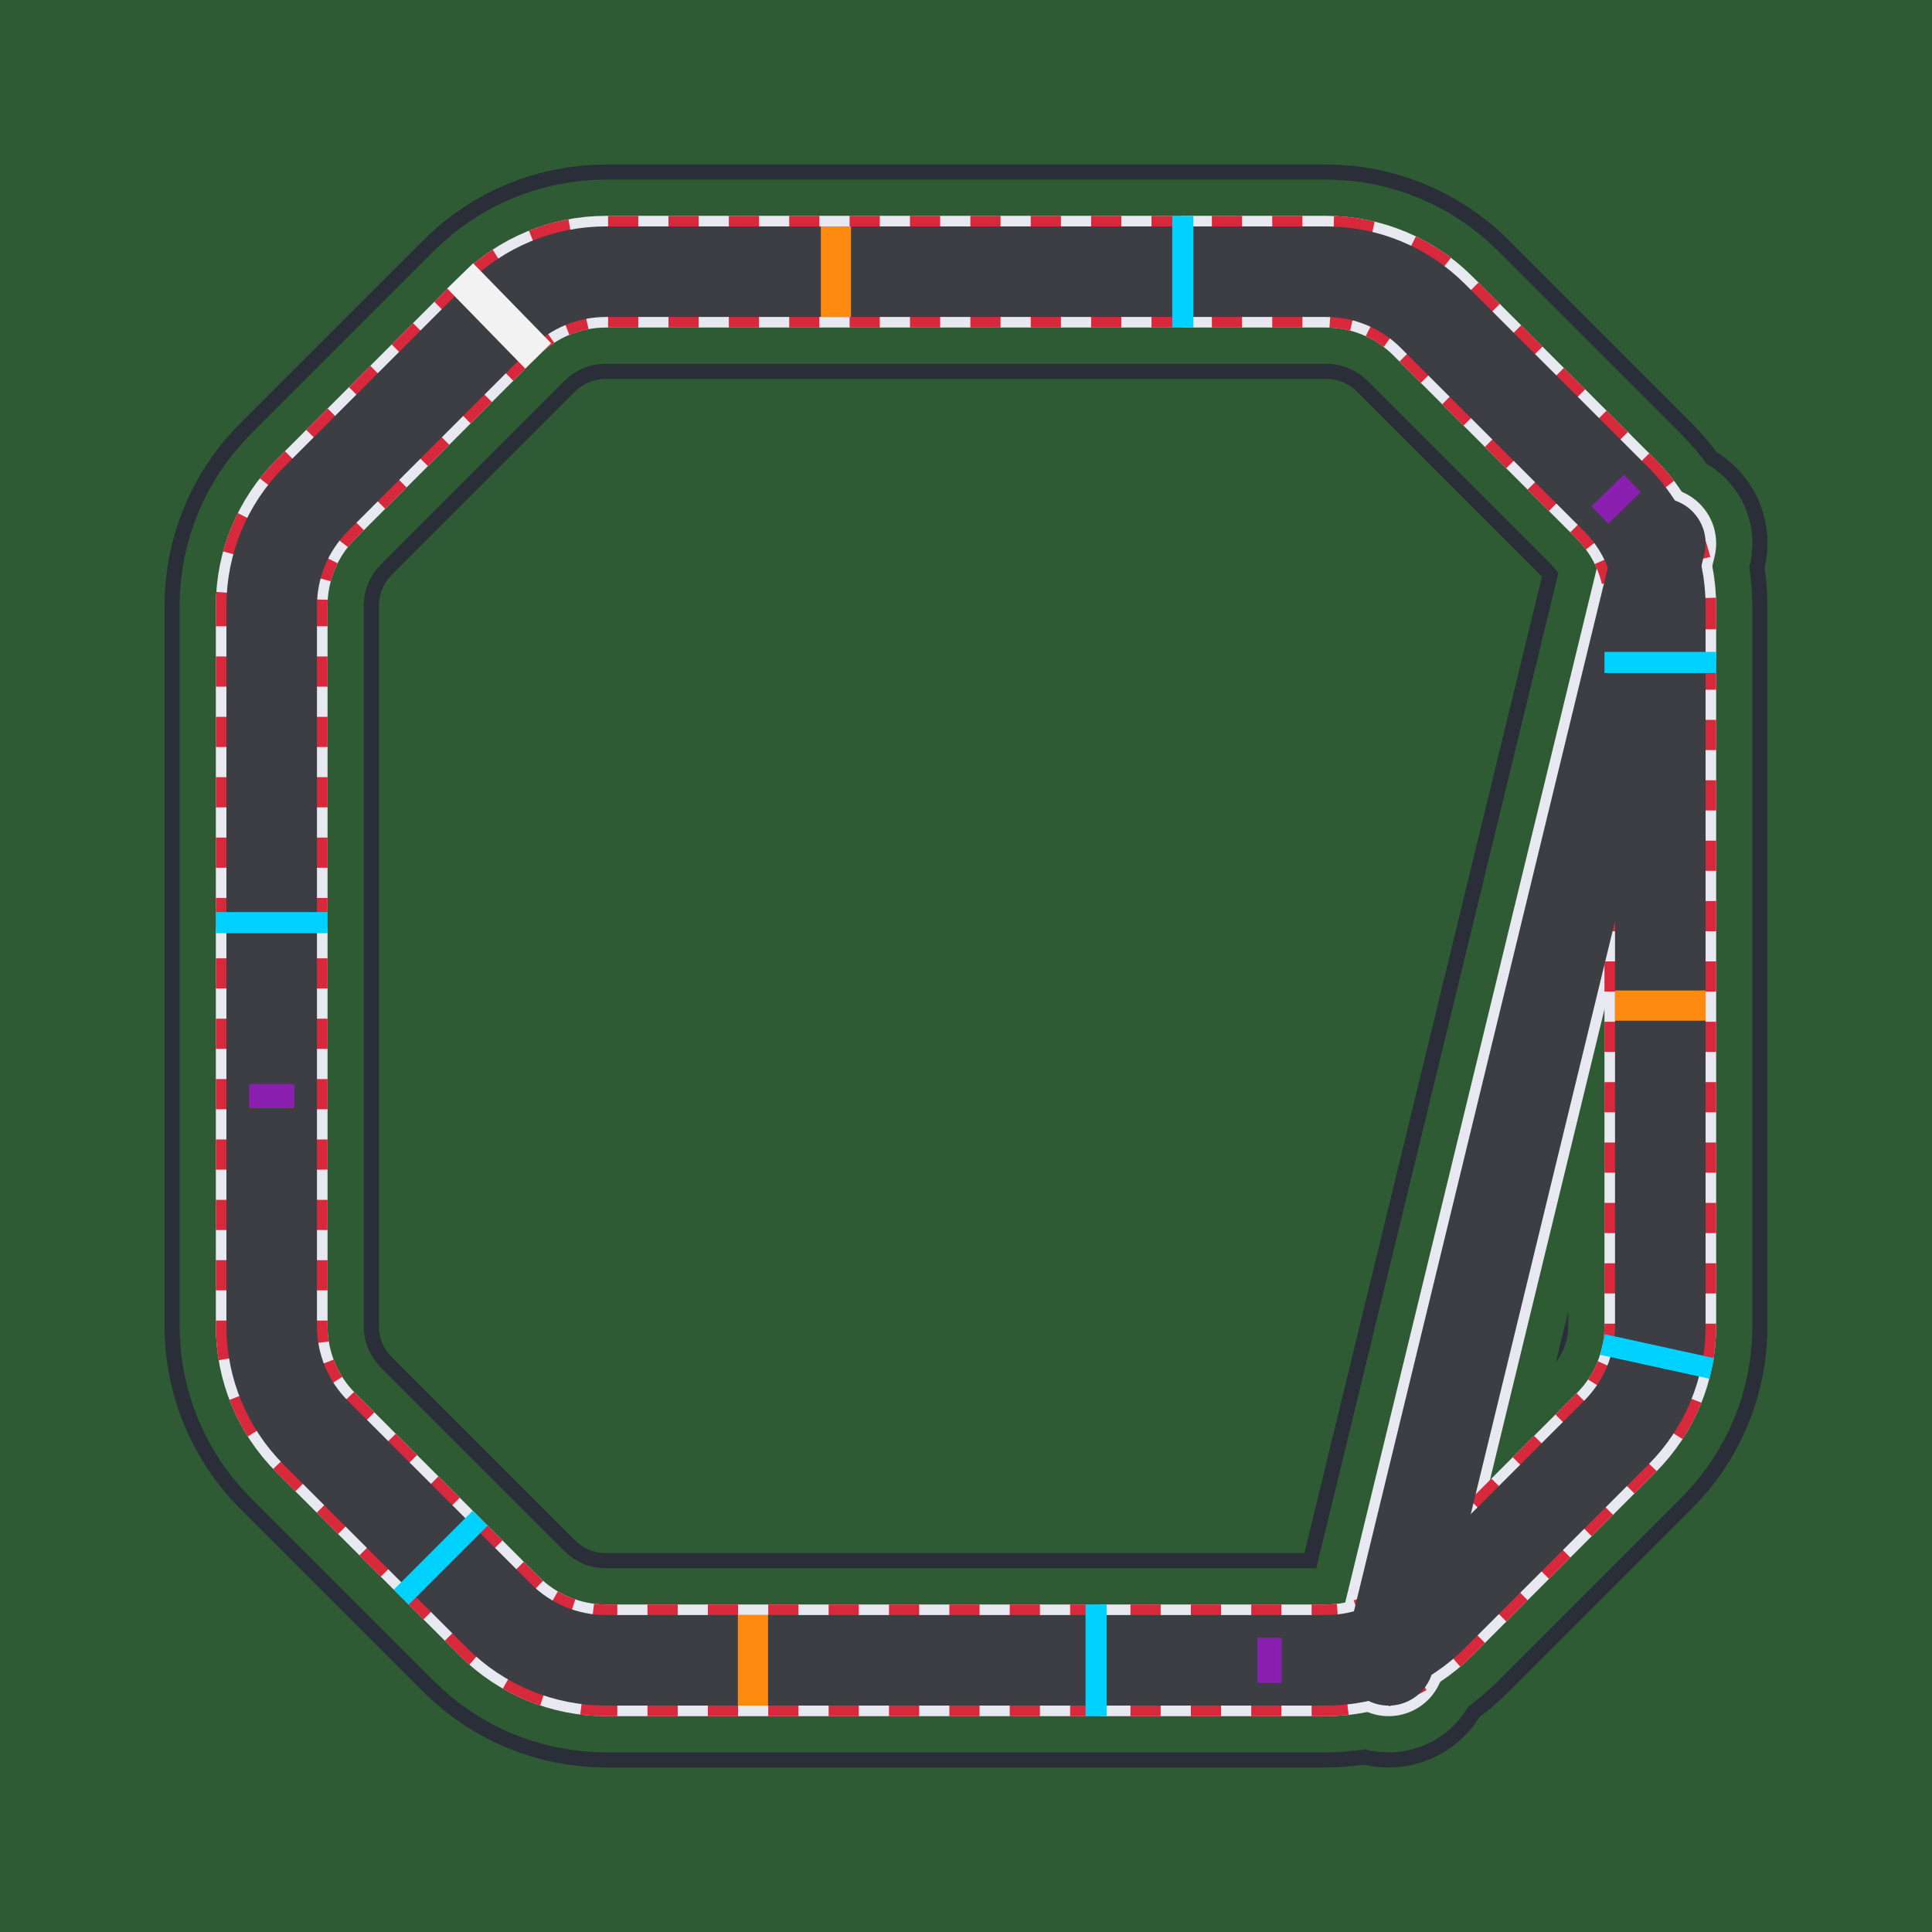
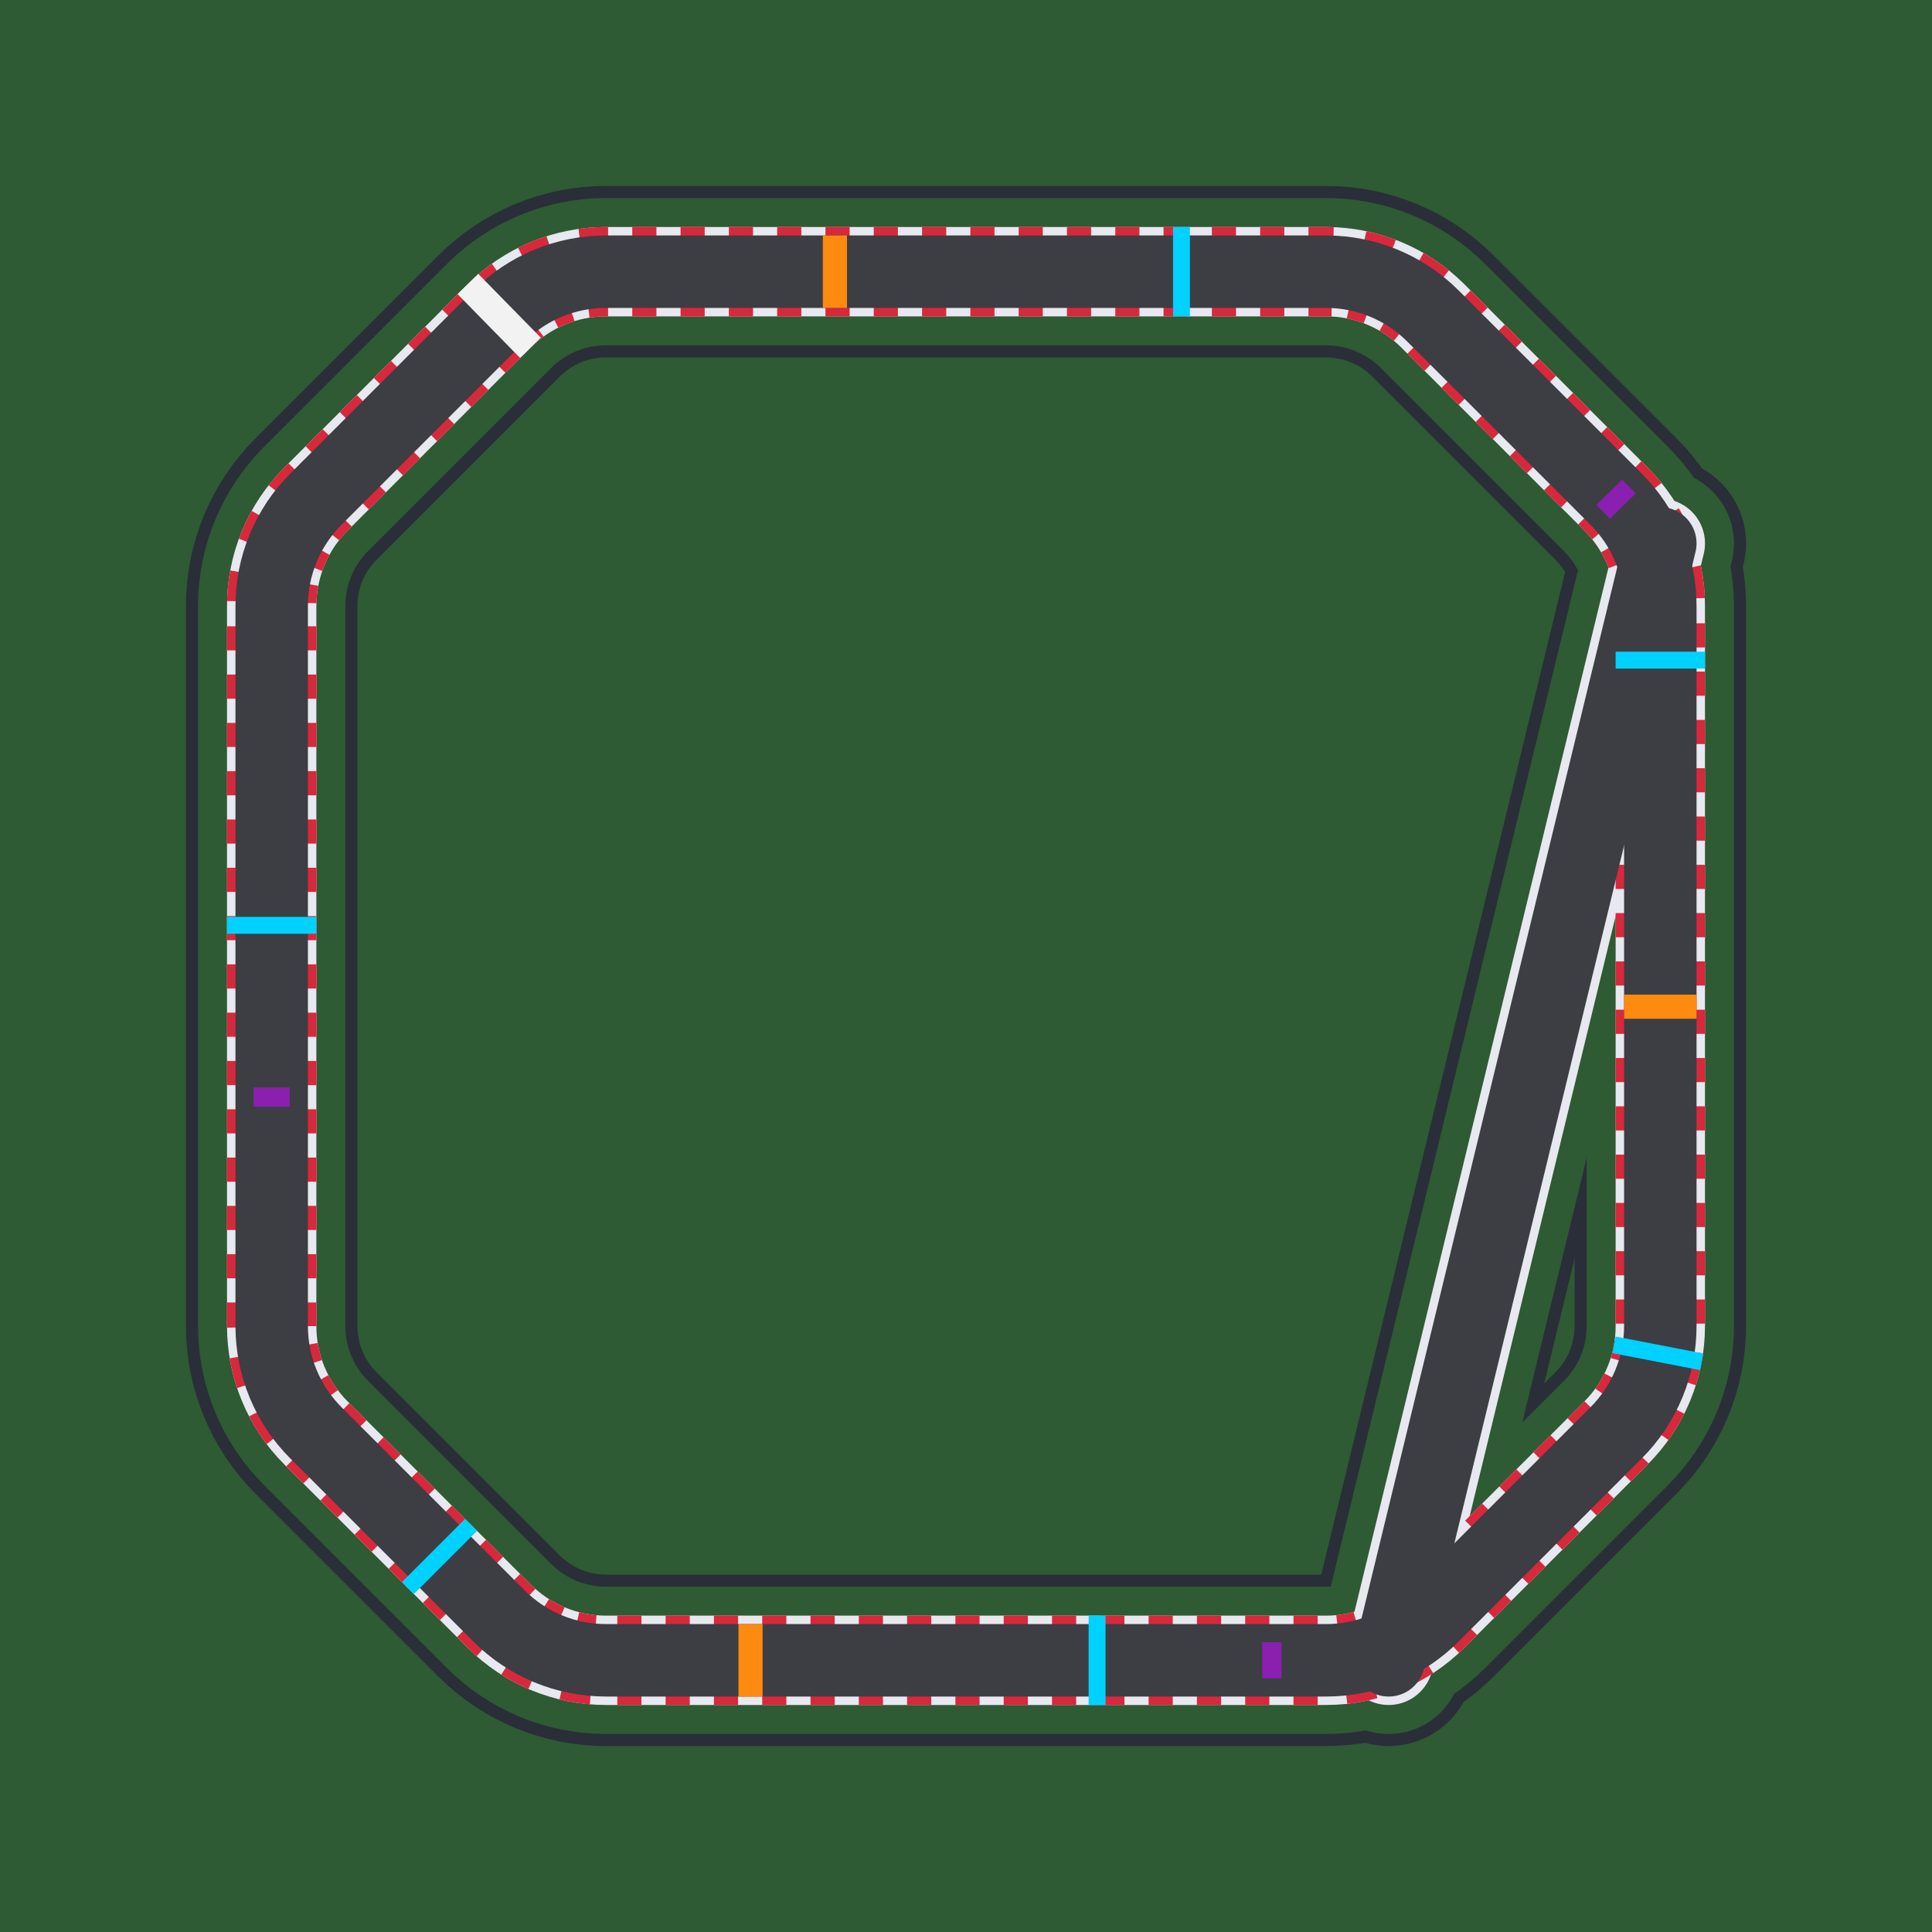
- <svg xmlns="http://www.w3.org/2000/svg" width="4096" height="4096" viewBox="0 0 128 128" shape-rendering="geometricPrecision">
-   <rect x="0" y="0" width="128" height="128" fill="#2E5A34" />
-   <path d="M 33.071 20.929 A 10 10 0 0 1 40.142 18 L 87.858 18 A 10 10 0 0 1 94.929 20.929 L 107.071 33.071 A 10 10 0 0 1 110 40.142 L 110 87.858 A 10 10 0 0 1 107.071 94.929 L 94.929 107.071 A 10 10 0 0 1 87.858 110 L 40.142 110 A 10 10 0 0 1 33.071 107.071 L 20.929 94.929 A 10 10 0 0 1 18 87.858 L 18 40.142 A 10 10 0 0 1 20.929 33.071 L 33.071 20.929 Z" fill="none" stroke="#2A2E38" stroke-width="14.2" stroke-linecap="butt" />
-   <path d="M 110.0 36.0 L 92.0 110.0" fill="none" stroke="#2A2E38" stroke-width="14.2" stroke-linecap="round" stroke-linejoin="round" />
-   <path d="M 33.071 20.929 A 10 10 0 0 1 40.142 18 L 87.858 18 A 10 10 0 0 1 94.929 20.929 L 107.071 33.071 A 10 10 0 0 1 110 40.142 L 110 87.858 A 10 10 0 0 1 107.071 94.929 L 94.929 107.071 A 10 10 0 0 1 87.858 110 L 40.142 110 A 10 10 0 0 1 33.071 107.071 L 20.929 94.929 A 10 10 0 0 1 18 87.858 L 18 40.142 A 10 10 0 0 1 20.929 33.071 L 33.071 20.929 Z" fill="none" stroke="#2E5A34" stroke-width="12.2" stroke-linecap="butt" />
-   <path d="M 110.0 36.0 L 92.0 110.0" fill="none" stroke="#2E5A34" stroke-width="12.2" stroke-linecap="round" stroke-linejoin="round" />
-   <path d="M 33.071 20.929 A 10 10 0 0 1 40.142 18 L 87.858 18 A 10 10 0 0 1 94.929 20.929 L 107.071 33.071 A 10 10 0 0 1 110 40.142 L 110 87.858 A 10 10 0 0 1 107.071 94.929 L 94.929 107.071 A 10 10 0 0 1 87.858 110 L 40.142 110 A 10 10 0 0 1 33.071 107.071 L 20.929 94.929 A 10 10 0 0 1 18 87.858 L 18 40.142 A 10 10 0 0 1 20.929 33.071 L 33.071 20.929 Z" fill="none" stroke="#E8E8F0" stroke-width="7.4" stroke-linecap="butt" />
-   <path d="M 110.0 36.0 L 92.0 110.0" fill="none" stroke="#E8E8F0" stroke-width="7.4" stroke-linecap="round" stroke-linejoin="round" />
-   <path d="M 33.071 20.929 A 10 10 0 0 1 40.142 18 L 87.858 18 A 10 10 0 0 1 94.929 20.929 L 107.071 33.071 A 10 10 0 0 1 110 40.142 L 110 87.858 A 10 10 0 0 1 107.071 94.929 L 94.929 107.071 A 10 10 0 0 1 87.858 110 L 40.142 110 A 10 10 0 0 1 33.071 107.071 L 20.929 94.929 A 10 10 0 0 1 18 87.858 L 18 40.142 A 10 10 0 0 1 20.929 33.071 L 33.071 20.929 Z" fill="none" stroke="#D8283C" stroke-width="7.4" stroke-linecap="butt" stroke-dasharray="2.00 2.00" stroke-dashoffset="0.00" />
-   <path d="M 33.071 20.929 A 10 10 0 0 1 40.142 18 L 87.858 18 A 10 10 0 0 1 94.929 20.929 L 107.071 33.071 A 10 10 0 0 1 110 40.142 L 110 87.858 A 10 10 0 0 1 107.071 94.929 L 94.929 107.071 A 10 10 0 0 1 87.858 110 L 40.142 110 A 10 10 0 0 1 33.071 107.071 L 20.929 94.929 A 10 10 0 0 1 18 87.858 L 18 40.142 A 10 10 0 0 1 20.929 33.071 L 33.071 20.929 Z" fill="none" stroke="#3C3E44" stroke-width="6" stroke-linecap="butt" />
-   <path d="M 110.0 36.0 L 92.0 110.0" fill="none" stroke="#3C3E44" stroke-width="6" stroke-linecap="round" stroke-linejoin="round" />
-   <polygon points="29.629,19.117 34.795,24.416 36.513,22.74 31.347,17.442" fill="#F2F2F2" stroke="none" />
-   <polygon points="77.665,14.3 77.665,21.7 79.065,21.7 79.065,14.3" fill="#00D2FF" stroke="none" />
-   <polygon points="113.7,43.189 106.3,43.189 106.3,44.589 113.7,44.589" fill="#00D2FF" stroke="none" />
-   <polygon points="113.559,89.978 106.33,88.396 106.031,89.764 113.26,91.345" fill="#00D2FF" stroke="none" />
-   <polygon points="73.319,113.7 73.319,106.3 71.919,106.3 71.919,113.7" fill="#00D2FF" stroke="none" />
-   <polygon points="27.078,106.311 32.311,101.078 31.321,100.088 26.088,105.321" fill="#00D2FF" stroke="none" />
-   <polygon points="14.3,61.827 21.7,61.827 21.7,60.427 14.3,60.427" fill="#00D2FF" stroke="none" />
-   <polygon points="54.381,15 54.381,21 56.381,21 56.381,15" fill="#FF8A10" stroke="none" />
-   <polygon points="113,65.623 107,65.623 107,67.623 113,67.623" fill="#FF8A10" stroke="none" />
-   <polygon points="50.885,113 50.885,107 48.885,107 48.885,113" fill="#FF8A10" stroke="none" />
-   <polygon points="107.587,31.451 105.439,33.545 106.555,34.691 108.704,32.597" fill="#8A1FB0" stroke="none" />
-   <polygon points="84.911,111.5 84.911,108.5 83.311,108.5 83.311,111.5" fill="#8A1FB0" stroke="none" />
-   <polygon points="16.5,73.419 19.5,73.419 19.5,71.819 16.5,71.819" fill="#8A1FB0" stroke="none" />
+ <svg xmlns="http://www.w3.org/2000/svg" width="2048" height="2048" viewBox="0 0 160 160" shape-rendering="geometricPrecision">
+   <rect x="0" y="0" width="160" height="160" fill="#2E5A34" />
+   <path d="M 41.339 26.161 A 12.5 12.5 0 0 1 50.178 22.5 L 109.822 22.5 A 12.5 12.5 0 0 1 118.661 26.161 L 133.839 41.339 A 12.5 12.5 0 0 1 137.5 50.178 L 137.5 109.822 A 12.5 12.5 0 0 1 133.839 118.661 L 118.661 133.839 A 12.5 12.5 0 0 1 109.822 137.5 L 50.178 137.5 A 12.5 12.5 0 0 1 41.339 133.839 L 26.161 118.661 A 12.5 12.5 0 0 1 22.5 109.822 L 22.5 50.178 A 12.5 12.5 0 0 1 26.161 41.339 L 41.339 26.161 Z" fill="none" stroke="#2A2E38" stroke-width="14.2" stroke-linecap="butt" />
+   <path d="M 137.5 45.0 L 115.0 137.5" fill="none" stroke="#2A2E38" stroke-width="14.2" stroke-linecap="round" stroke-linejoin="round" />
+   <path d="M 41.339 26.161 A 12.5 12.5 0 0 1 50.178 22.5 L 109.822 22.5 A 12.5 12.5 0 0 1 118.661 26.161 L 133.839 41.339 A 12.5 12.5 0 0 1 137.5 50.178 L 137.5 109.822 A 12.5 12.5 0 0 1 133.839 118.661 L 118.661 133.839 A 12.5 12.5 0 0 1 109.822 137.5 L 50.178 137.5 A 12.5 12.5 0 0 1 41.339 133.839 L 26.161 118.661 A 12.5 12.5 0 0 1 22.5 109.822 L 22.5 50.178 A 12.5 12.5 0 0 1 26.161 41.339 L 41.339 26.161 Z" fill="none" stroke="#2E5A34" stroke-width="12.2" stroke-linecap="butt" />
+   <path d="M 137.5 45.0 L 115.0 137.5" fill="none" stroke="#2E5A34" stroke-width="12.2" stroke-linecap="round" stroke-linejoin="round" />
+   <path d="M 41.339 26.161 A 12.5 12.5 0 0 1 50.178 22.5 L 109.822 22.5 A 12.5 12.5 0 0 1 118.661 26.161 L 133.839 41.339 A 12.5 12.5 0 0 1 137.5 50.178 L 137.5 109.822 A 12.5 12.5 0 0 1 133.839 118.661 L 118.661 133.839 A 12.5 12.5 0 0 1 109.822 137.5 L 50.178 137.5 A 12.5 12.5 0 0 1 41.339 133.839 L 26.161 118.661 A 12.5 12.5 0 0 1 22.5 109.822 L 22.5 50.178 A 12.5 12.5 0 0 1 26.161 41.339 L 41.339 26.161 Z" fill="none" stroke="#E8E8F0" stroke-width="7.4" stroke-linecap="butt" />
+   <path d="M 137.5 45.0 L 115.0 137.5" fill="none" stroke="#E8E8F0" stroke-width="7.4" stroke-linecap="round" stroke-linejoin="round" />
+   <path d="M 41.339 26.161 A 12.5 12.5 0 0 1 50.178 22.5 L 109.822 22.5 A 12.5 12.5 0 0 1 118.661 26.161 L 133.839 41.339 A 12.5 12.5 0 0 1 137.5 50.178 L 137.5 109.822 A 12.5 12.5 0 0 1 133.839 118.661 L 118.661 133.839 A 12.5 12.5 0 0 1 109.822 137.5 L 50.178 137.5 A 12.5 12.5 0 0 1 41.339 133.839 L 26.161 118.661 A 12.5 12.5 0 0 1 22.5 109.822 L 22.5 50.178 A 12.5 12.5 0 0 1 26.161 41.339 L 41.339 26.161 Z" fill="none" stroke="#D8283C" stroke-width="7.4" stroke-linecap="butt" stroke-dasharray="2.00 2.00" stroke-dashoffset="0.00" />
+   <path d="M 41.339 26.161 A 12.5 12.5 0 0 1 50.178 22.5 L 109.822 22.5 A 12.5 12.5 0 0 1 118.661 26.161 L 133.839 41.339 A 12.5 12.5 0 0 1 137.5 50.178 L 137.5 109.822 A 12.5 12.5 0 0 1 133.839 118.661 L 118.661 133.839 A 12.5 12.5 0 0 1 109.822 137.5 L 50.178 137.5 A 12.5 12.5 0 0 1 41.339 133.839 L 26.161 118.661 A 12.5 12.5 0 0 1 22.5 109.822 L 22.5 50.178 A 12.5 12.5 0 0 1 26.161 41.339 L 41.339 26.161 Z" fill="none" stroke="#3C3E44" stroke-width="6" stroke-linecap="butt" />
+   <path d="M 137.5 45.0 L 115.0 137.5" fill="none" stroke="#3C3E44" stroke-width="6" stroke-linecap="round" stroke-linejoin="round" />
+   <polygon points="37.892,24.359 43.072,29.644 44.786,27.964 39.606,22.679" fill="#F2F2F2" stroke="none" />
+   <polygon points="97.144,18.8 97.144,26.2 98.543,26.2 98.543,18.8" fill="#00D2FF" stroke="none" />
+   <polygon points="141.2,53.97 133.8,53.97 133.8,55.37 141.2,55.37" fill="#00D2FF" stroke="none" />
+   <polygon points="141.061,112.092 133.796,110.685 133.53,112.059 140.795,113.466" fill="#00D2FF" stroke="none" />
+   <polygon points="91.556,141.2 91.556,133.8 90.156,133.8 90.156,141.2" fill="#00D2FF" stroke="none" />
+   <polygon points="34.276,132.008 39.508,126.776 38.519,125.786 33.286,131.019" fill="#00D2FF" stroke="none" />
+   <polygon points="18.8,77.331 26.2,77.331 26.2,75.931 18.8,75.931" fill="#00D2FF" stroke="none" />
+   <polygon points="68.144,19.5 68.144,25.5 70.144,25.5 70.144,19.5" fill="#FF8A10" stroke="none" />
+   <polygon points="140.5,82.369 134.5,82.369 134.5,84.369 140.5,84.369" fill="#FF8A10" stroke="none" />
+   <polygon points="63.157,140.5 63.157,134.5 61.157,134.5 61.157,140.5" fill="#FF8A10" stroke="none" />
+   <polygon points="134.35,39.718 132.208,41.817 133.327,42.96 135.47,40.86" fill="#8A1FB0" stroke="none" />
+   <polygon points="106.13,139 106.13,136 104.53,136 104.53,139" fill="#8A1FB0" stroke="none" />
+   <polygon points="21,91.656 24,91.656 24,90.056 21,90.056" fill="#8A1FB0" stroke="none" />
</svg>
